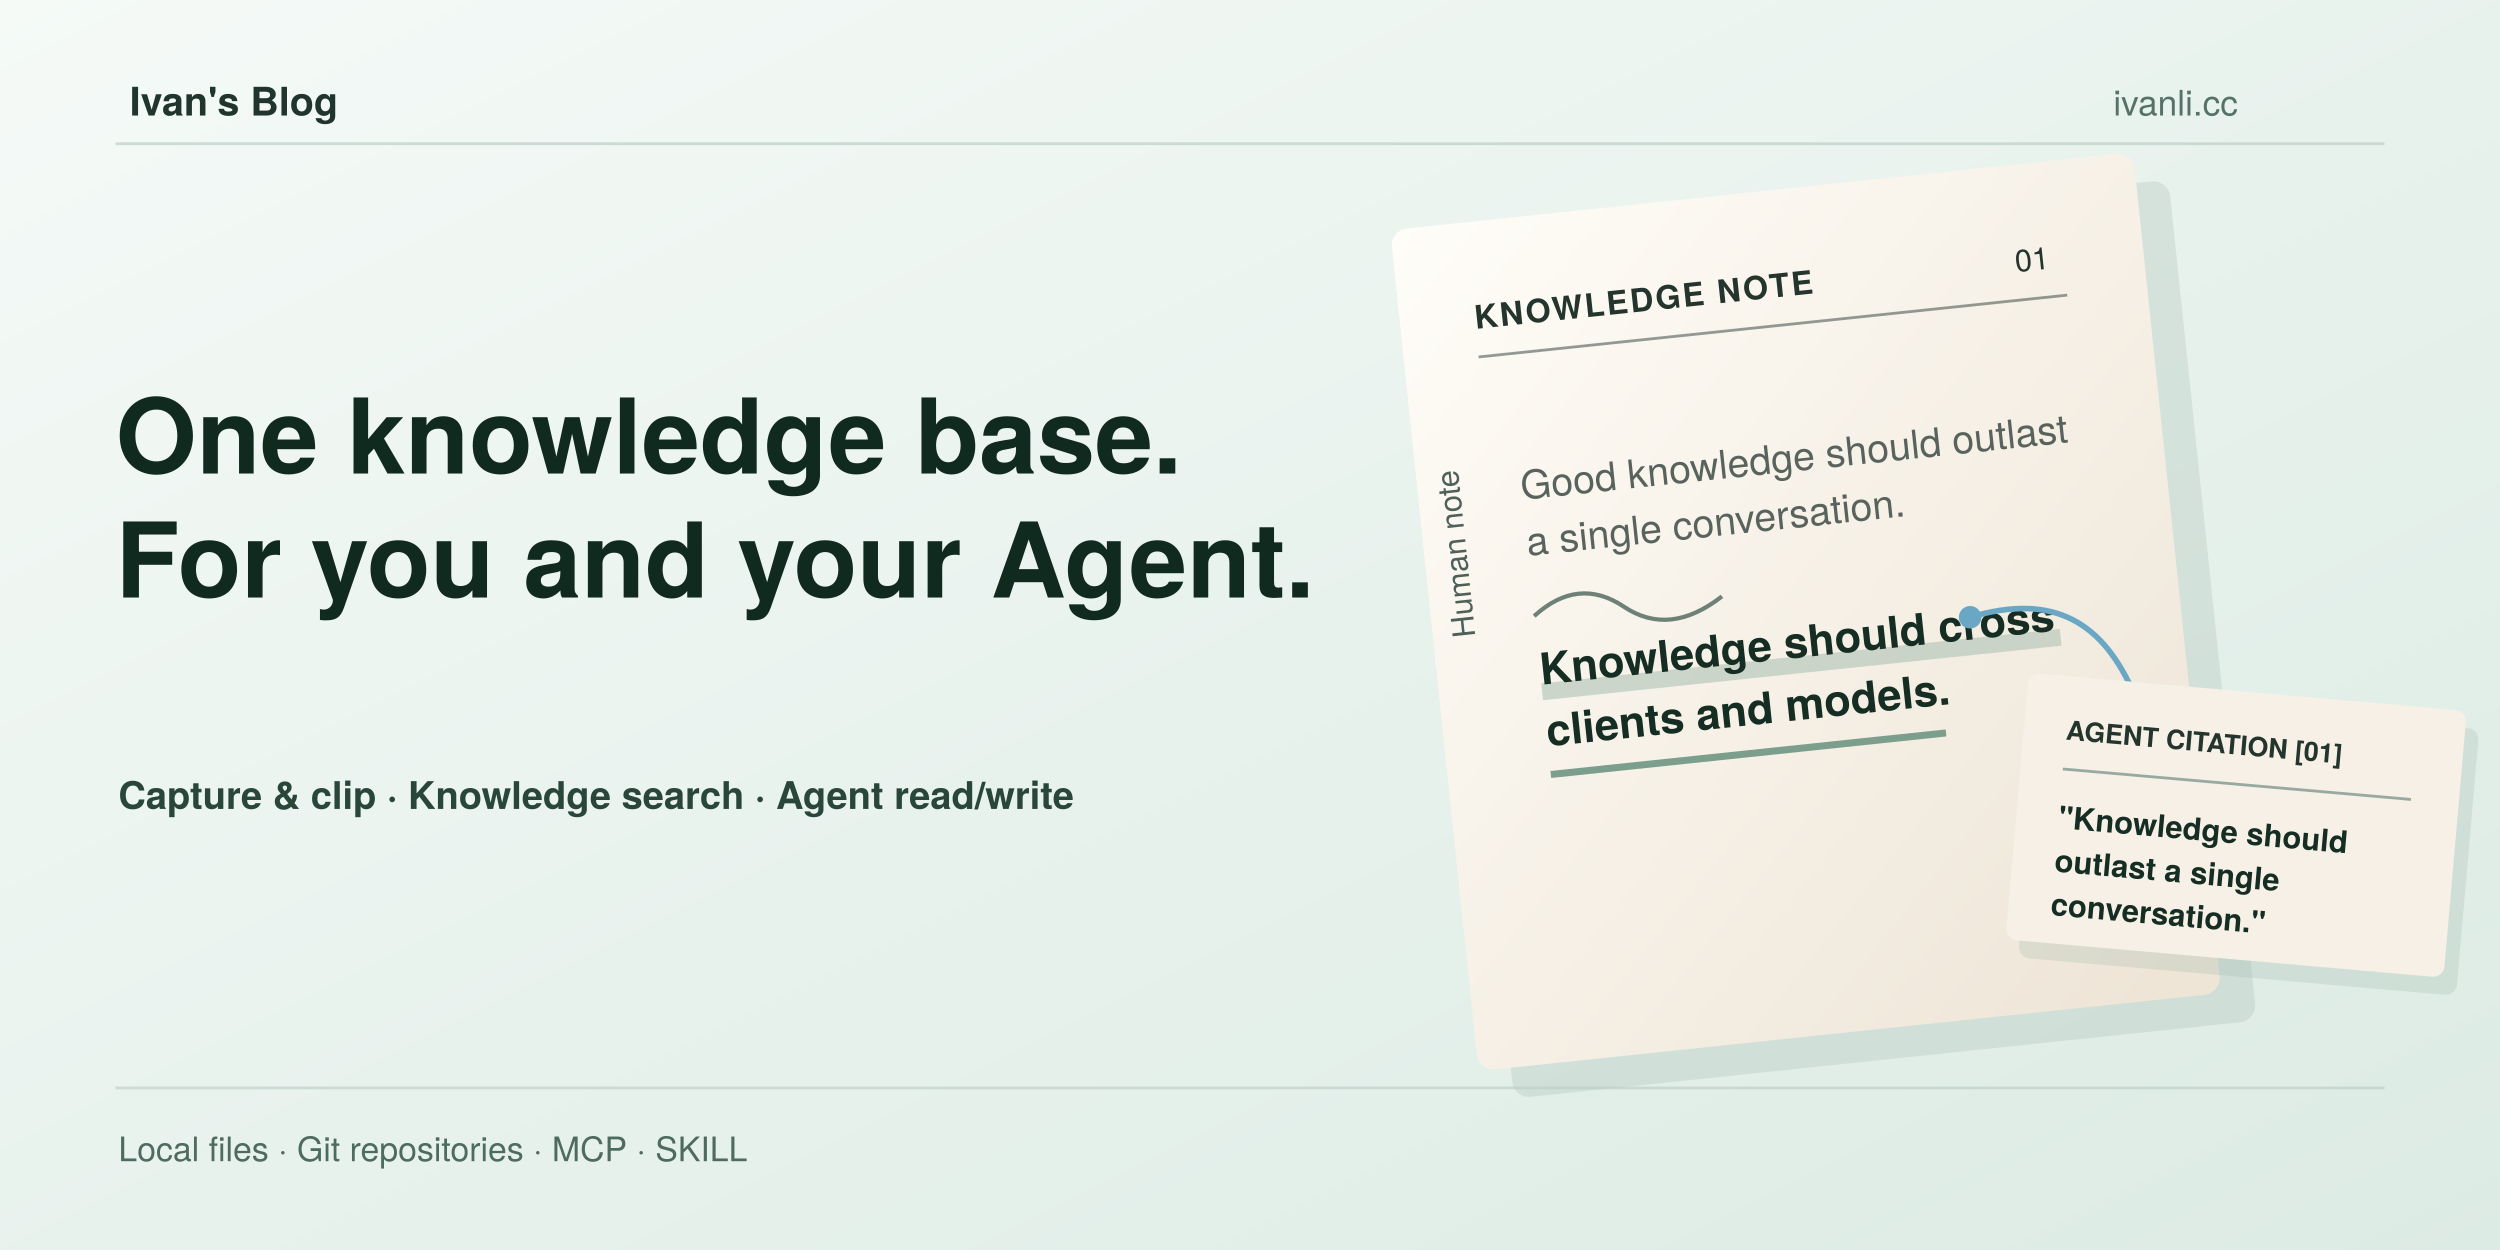
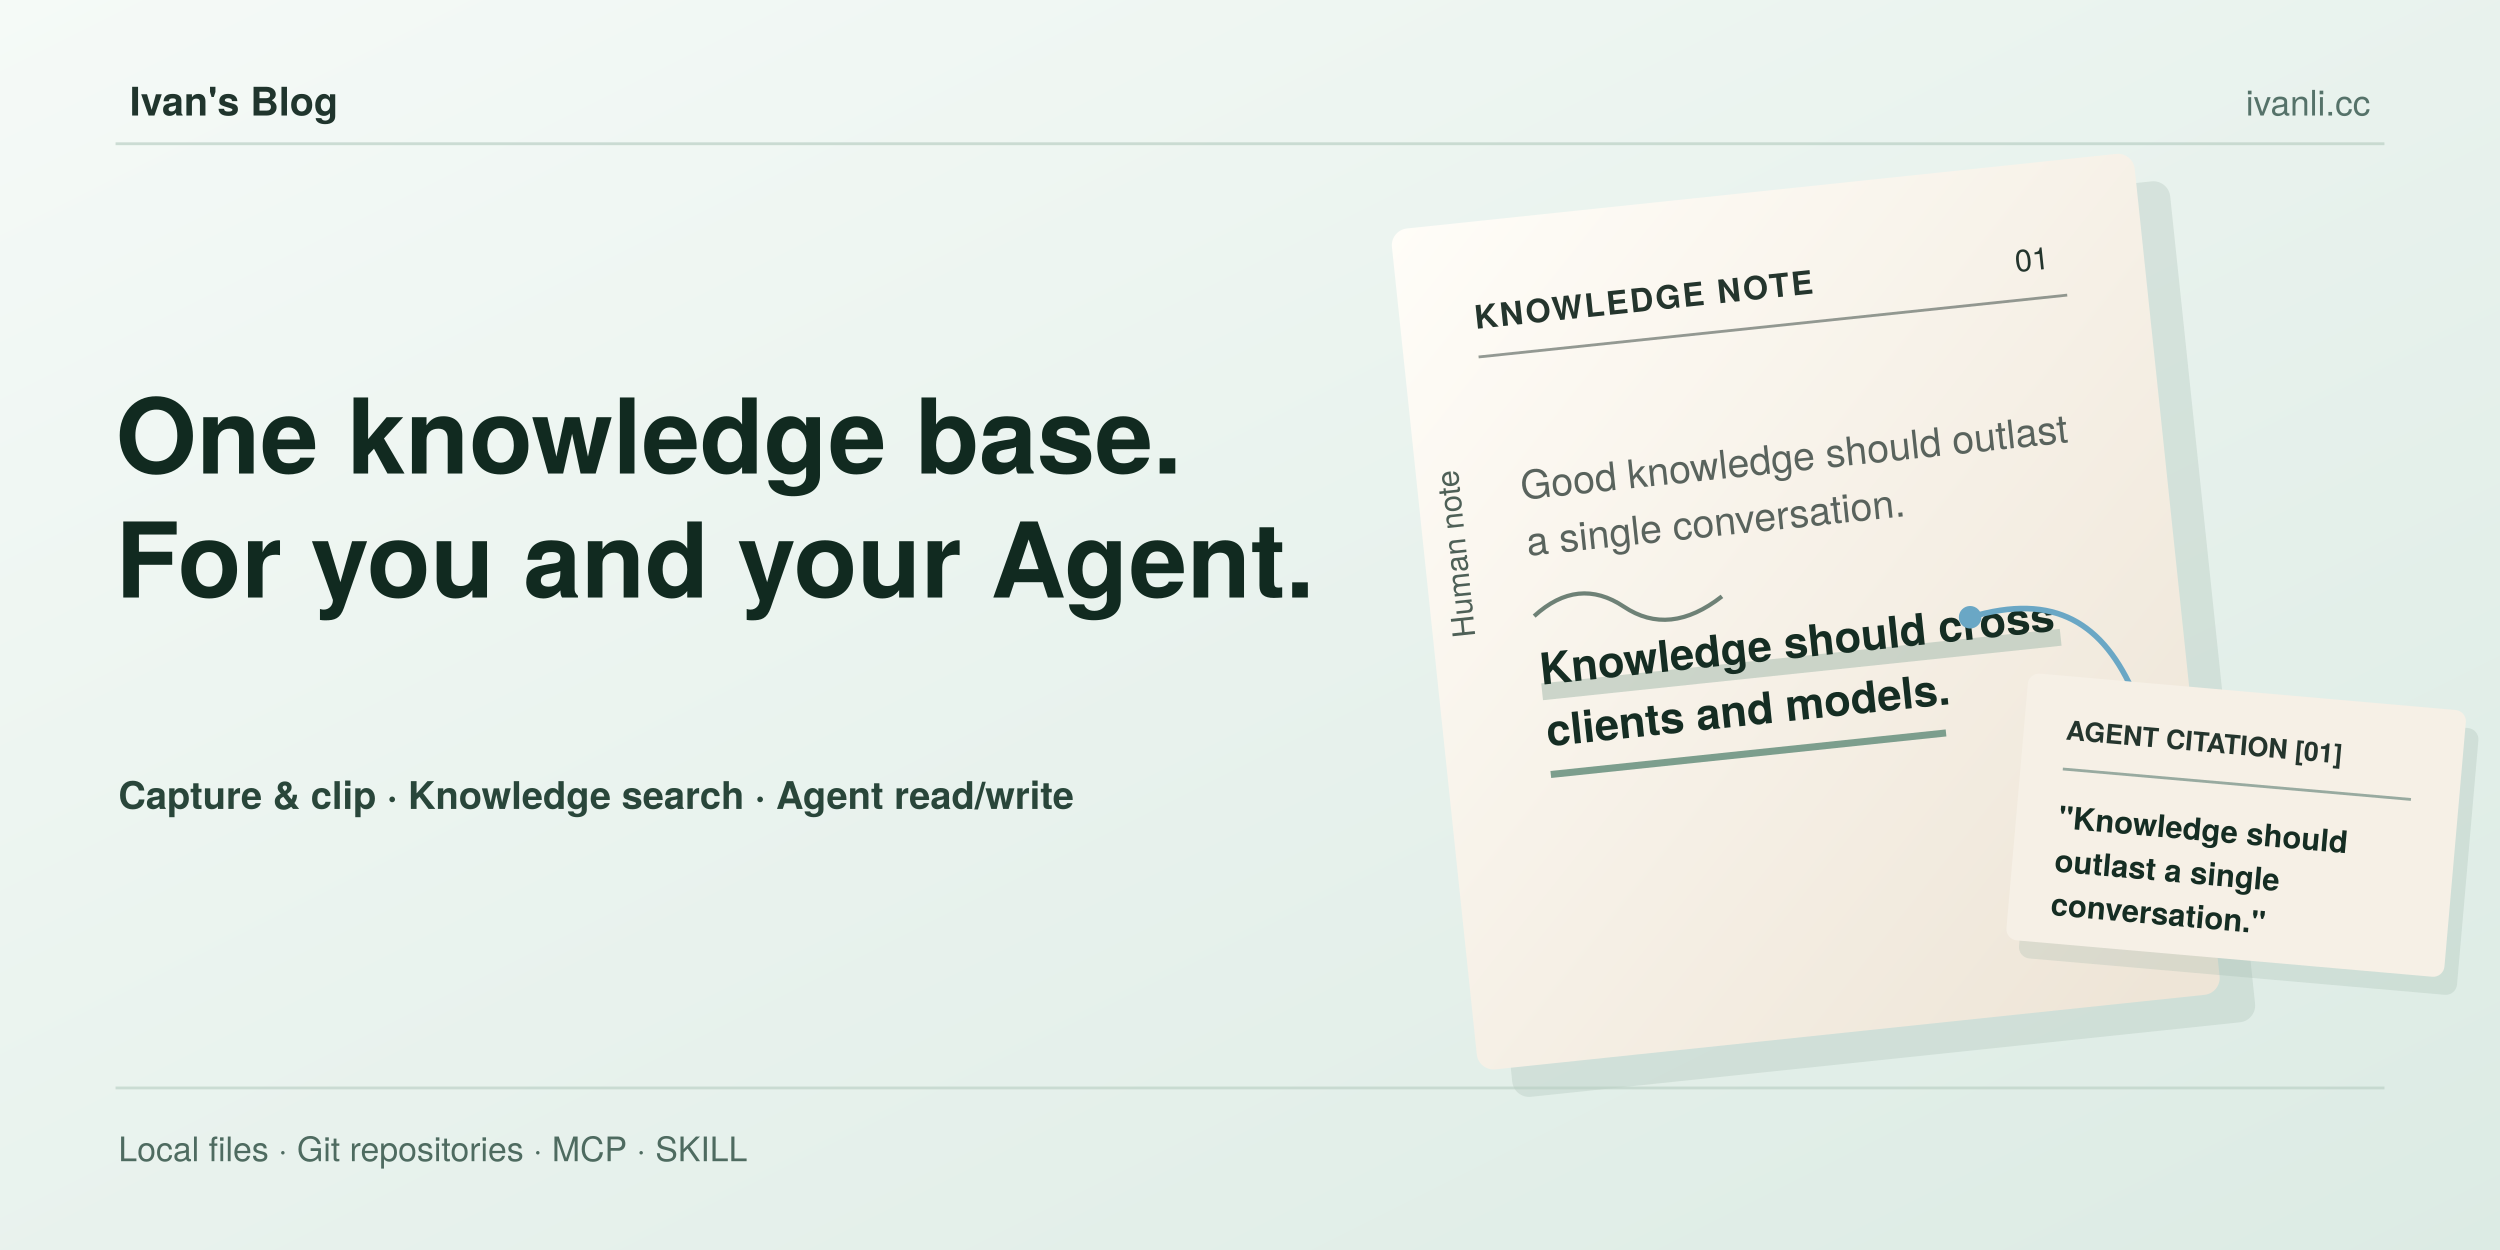
<svg xmlns="http://www.w3.org/2000/svg" viewBox="0 0 1774 887" role="img" aria-labelledby="title description">
  <defs>
    <linearGradient id="background" x1="0" y1="0" x2="1" y2="1">
      <stop offset="0" stop-color="#f5faf7" />
      <stop offset="0.52" stop-color="#e8f2ed" />
      <stop offset="1" stop-color="#dcebe4" />
    </linearGradient>
    <linearGradient id="paper" x1="0" y1="0" x2="0.9" y2="1">
      <stop offset="0" stop-color="#fffdf8" />
      <stop offset="1" stop-color="#eee5d7" />
    </linearGradient>
  </defs>
  <rect width="1774" height="887" fill="url(#background)" />
  <path d="M 82 102 H 1692" stroke="#b8cec3" stroke-width="2" opacity="0.68" />
  <text x="92" y="82" fill="#20352d" font-family="Avenir Next, Helvetica Neue, sans-serif" font-size="28" font-weight="700">Ivan's Blog</text>
-   <text x="1588" y="82" fill="#557269" font-family="Avenir Next, Helvetica Neue, sans-serif" font-size="25" text-anchor="end">ivanli.cc</text>
+   <text x="1682" y="82" fill="#557269" font-family="Avenir Next, Helvetica Neue, sans-serif" font-size="25" text-anchor="end">ivanli.cc</text>
  <text x="82" y="336" fill="#112a20" font-family="Avenir Next, Helvetica Neue, sans-serif" font-size="74" font-weight="700">
    <tspan x="82" dy="0">One knowledge base.</tspan>
    <tspan x="82" dy="88">For you and your Agent.</tspan>
  </text>
  <text x="84" y="574" fill="#29463a" font-family="Avenir Next, Helvetica Neue, sans-serif" font-size="27" font-weight="600">Capture &amp; clip  ·  Knowledge search  ·  Agent read/write</text>
  <g transform="rotate(-6 1300 420)">
    <rect x="1038" y="154" width="530" height="600" rx="12" fill="#9bb3a7" opacity="0.25" />
    <rect x="1015" y="132" width="530" height="600" rx="12" fill="url(#paper)" />
    <path d="M 1068 228 H 1488" stroke="#6b746e" stroke-width="2" opacity="0.72" />
    <text x="1068" y="208" fill="#24352d" font-family="Avenir Next, Helvetica Neue, sans-serif" font-size="23" font-weight="700" letter-spacing="1.5">KNOWLEDGE NOTE</text>
    <text x="1478" y="208" fill="#24352d" font-family="Avenir Next, Helvetica Neue, sans-serif" font-size="22" text-anchor="end">01</text>
    <text x="1088" y="332" fill="#59635d" font-family="Avenir Next, Helvetica Neue, sans-serif" font-size="28">Good knowledge should outlast</text>
    <text x="1088" y="372" fill="#59635d" font-family="Avenir Next, Helvetica Neue, sans-serif" font-size="28">a single conversation.</text>
    <path d="M 1088 415 Q 1122 390 1152 415 T 1222 415" fill="none" stroke="#6e8176" stroke-width="3" />
    <path d="M 1088 469 H 1458" stroke="#b5c6b9" stroke-width="12" opacity="0.66" />
    <text x="1088" y="464" fill="#152d23" font-family="Avenir Next, Helvetica Neue, sans-serif" font-size="31" font-weight="700">Knowledge should cross</text>
    <text x="1088" y="508" fill="#152d23" font-family="Avenir Next, Helvetica Neue, sans-serif" font-size="31" font-weight="700">clients and models.</text>
    <path d="M 1088 528 H 1370" stroke="#7c9e8d" stroke-width="5" />
    <text x="1045" y="425" fill="#4e6057" font-family="Avenir Next, Helvetica Neue, sans-serif" font-size="22" transform="rotate(-90 1045 425)">Human note</text>
  </g>
  <path d="M 1398 438 C 1458 420 1493 442 1515 494" fill="none" stroke="#6aa7c5" stroke-width="4" />
  <circle cx="1398" cy="438" r="8" fill="#6aa7c5" />
  <circle cx="1515" cy="494" r="8" fill="#6aa7c5" />
  <g transform="rotate(5 1580 594)">
    <rect x="1440" y="502" width="312" height="190" rx="8" fill="#9bb3a7" opacity="0.25" />
    <rect x="1430" y="490" width="312" height="190" rx="8" fill="#f6f0e6" />
    <text x="1460" y="535" fill="#24352d" font-family="Avenir Next, Helvetica Neue, sans-serif" font-size="19" font-weight="700">AGENT CITATION [01]</text>
    <path d="M 1460 556 H 1708" stroke="#98aaa0" stroke-width="2" />
    <text x="1460" y="598" fill="#152d23" font-family="Avenir Next, Helvetica Neue, sans-serif" font-size="22" font-weight="700">"Knowledge should</text>
    <text x="1460" y="629" fill="#152d23" font-family="Avenir Next, Helvetica Neue, sans-serif" font-size="22" font-weight="700">outlast a single</text>
    <text x="1460" y="660" fill="#152d23" font-family="Avenir Next, Helvetica Neue, sans-serif" font-size="22" font-weight="700">conversation."</text>
  </g>
  <path d="M 82 772 H 1692" stroke="#b8cec3" stroke-width="2" opacity="0.64" />
  <text x="84" y="824" fill="#4e6b60" font-family="Avenir Next, Helvetica Neue, sans-serif" font-size="24">Local files  ·  Git repositories  ·  MCP  ·  SKILL</text>
</svg>
